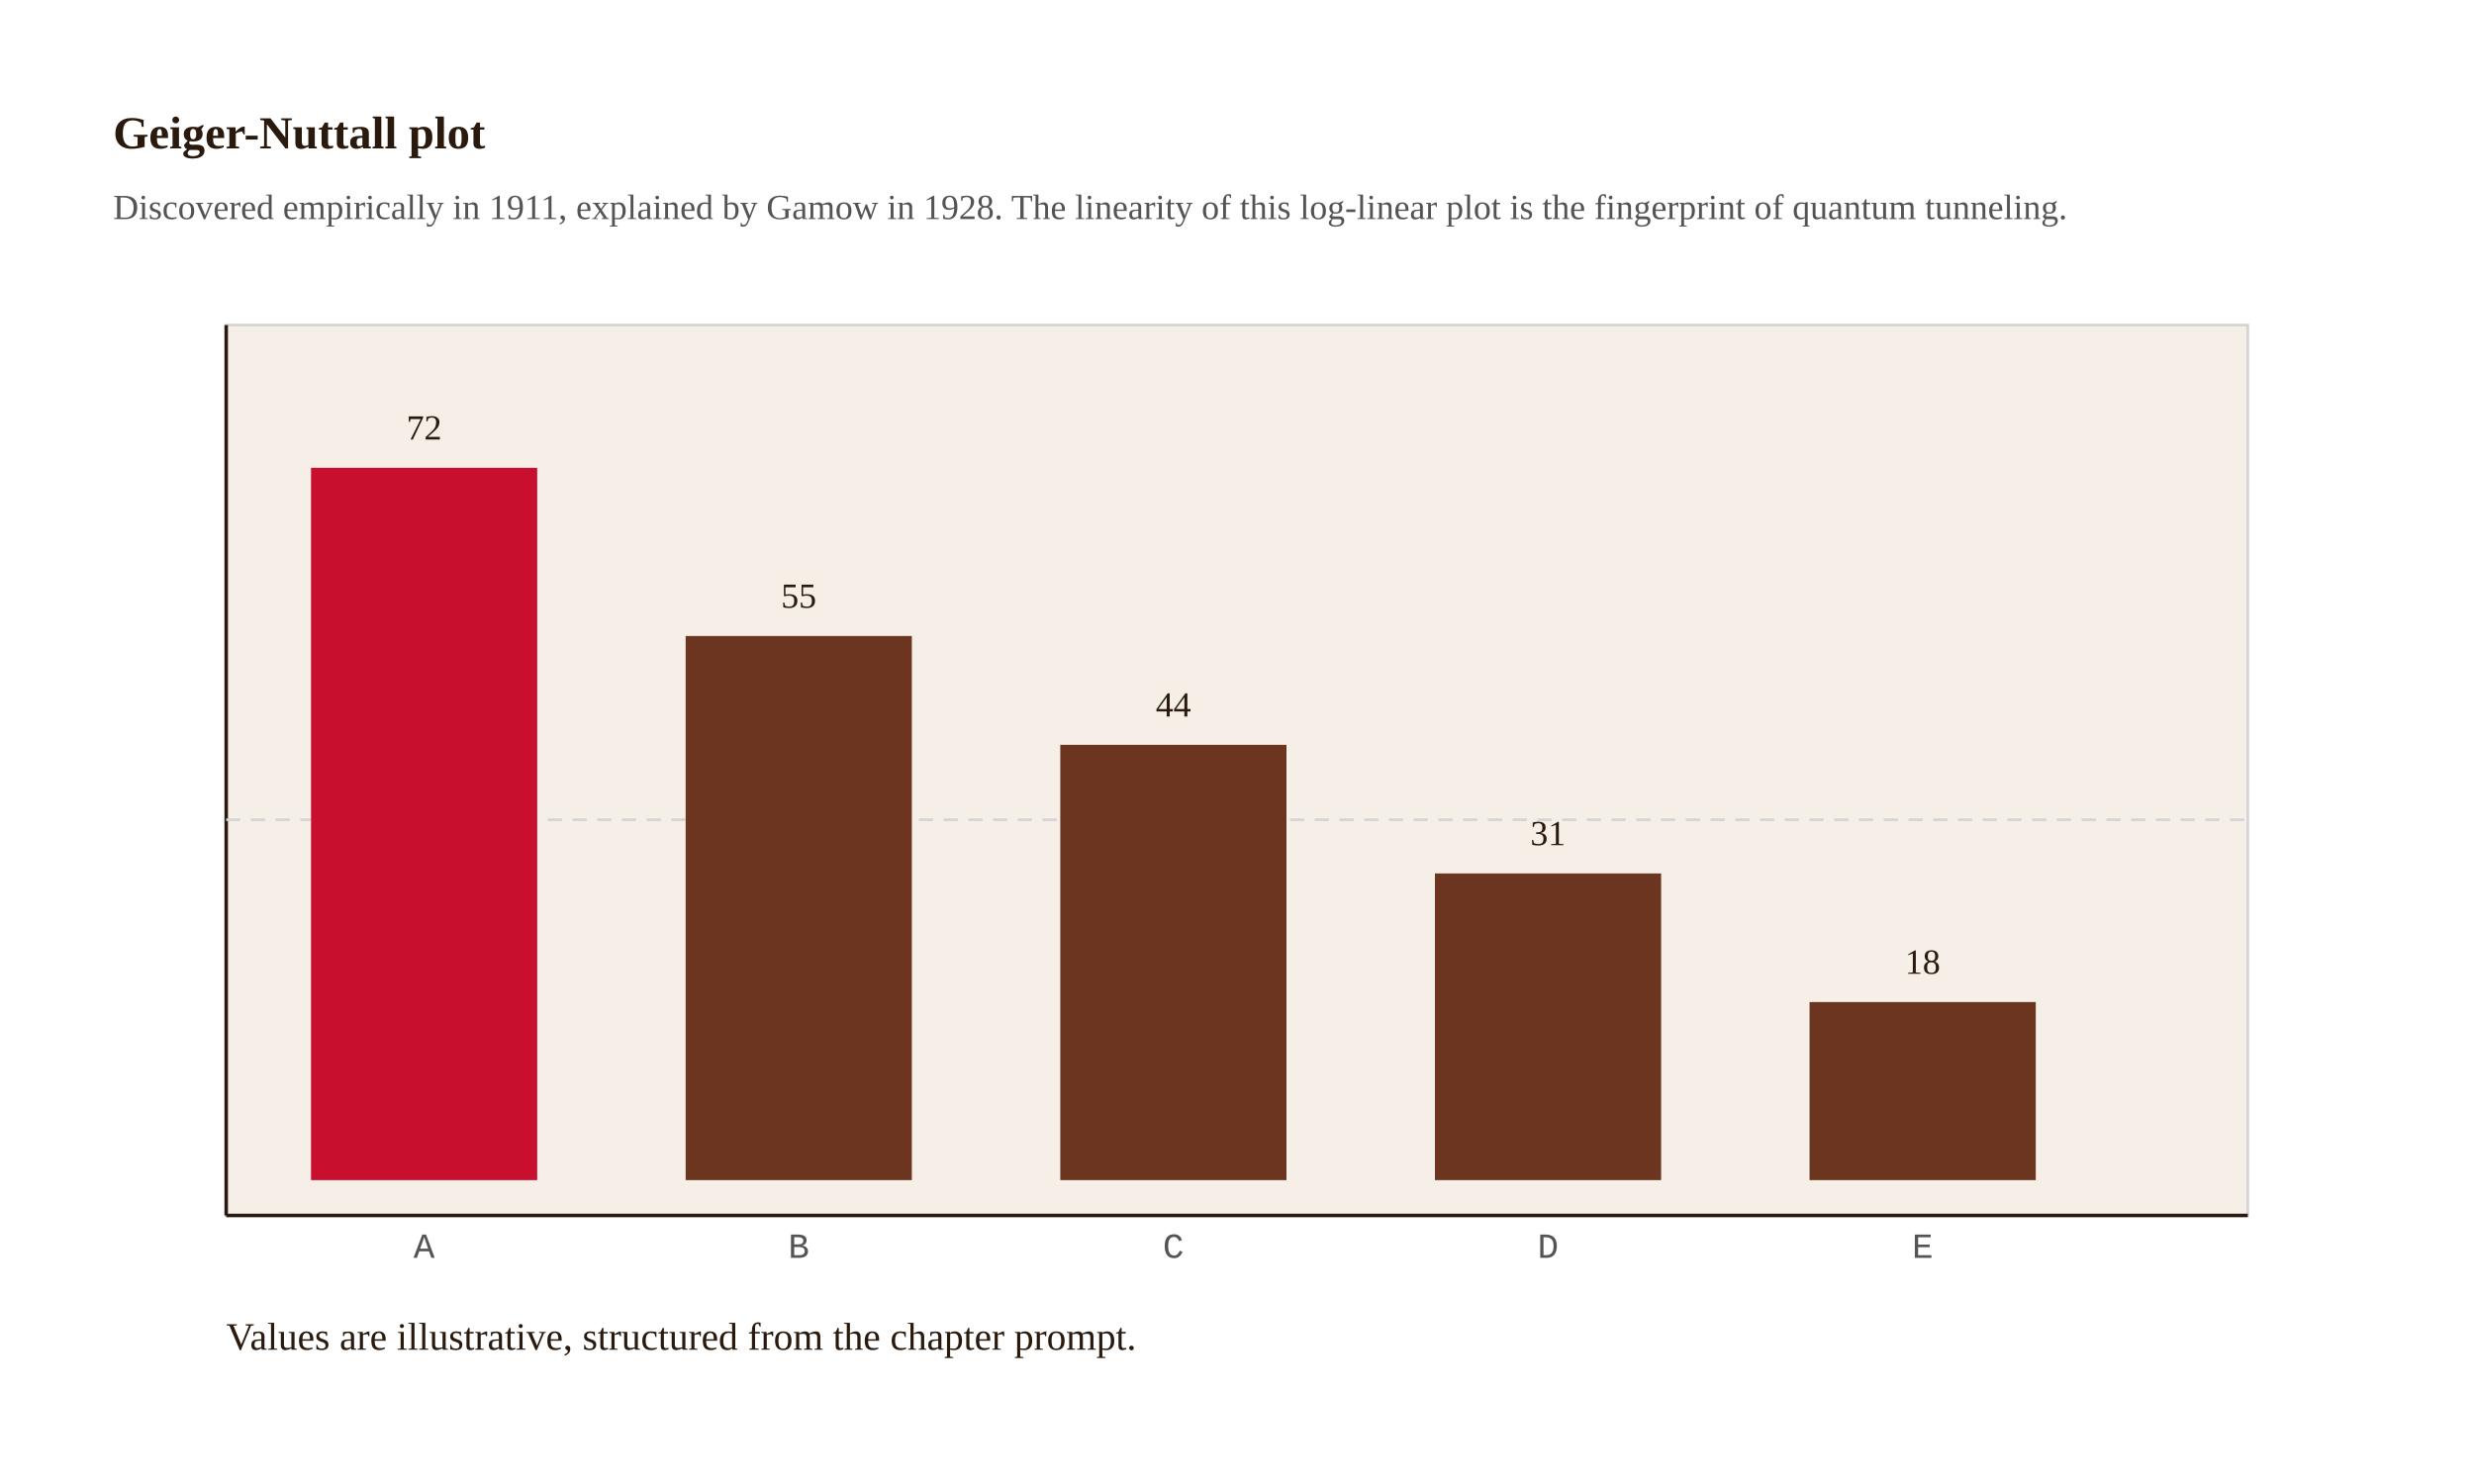
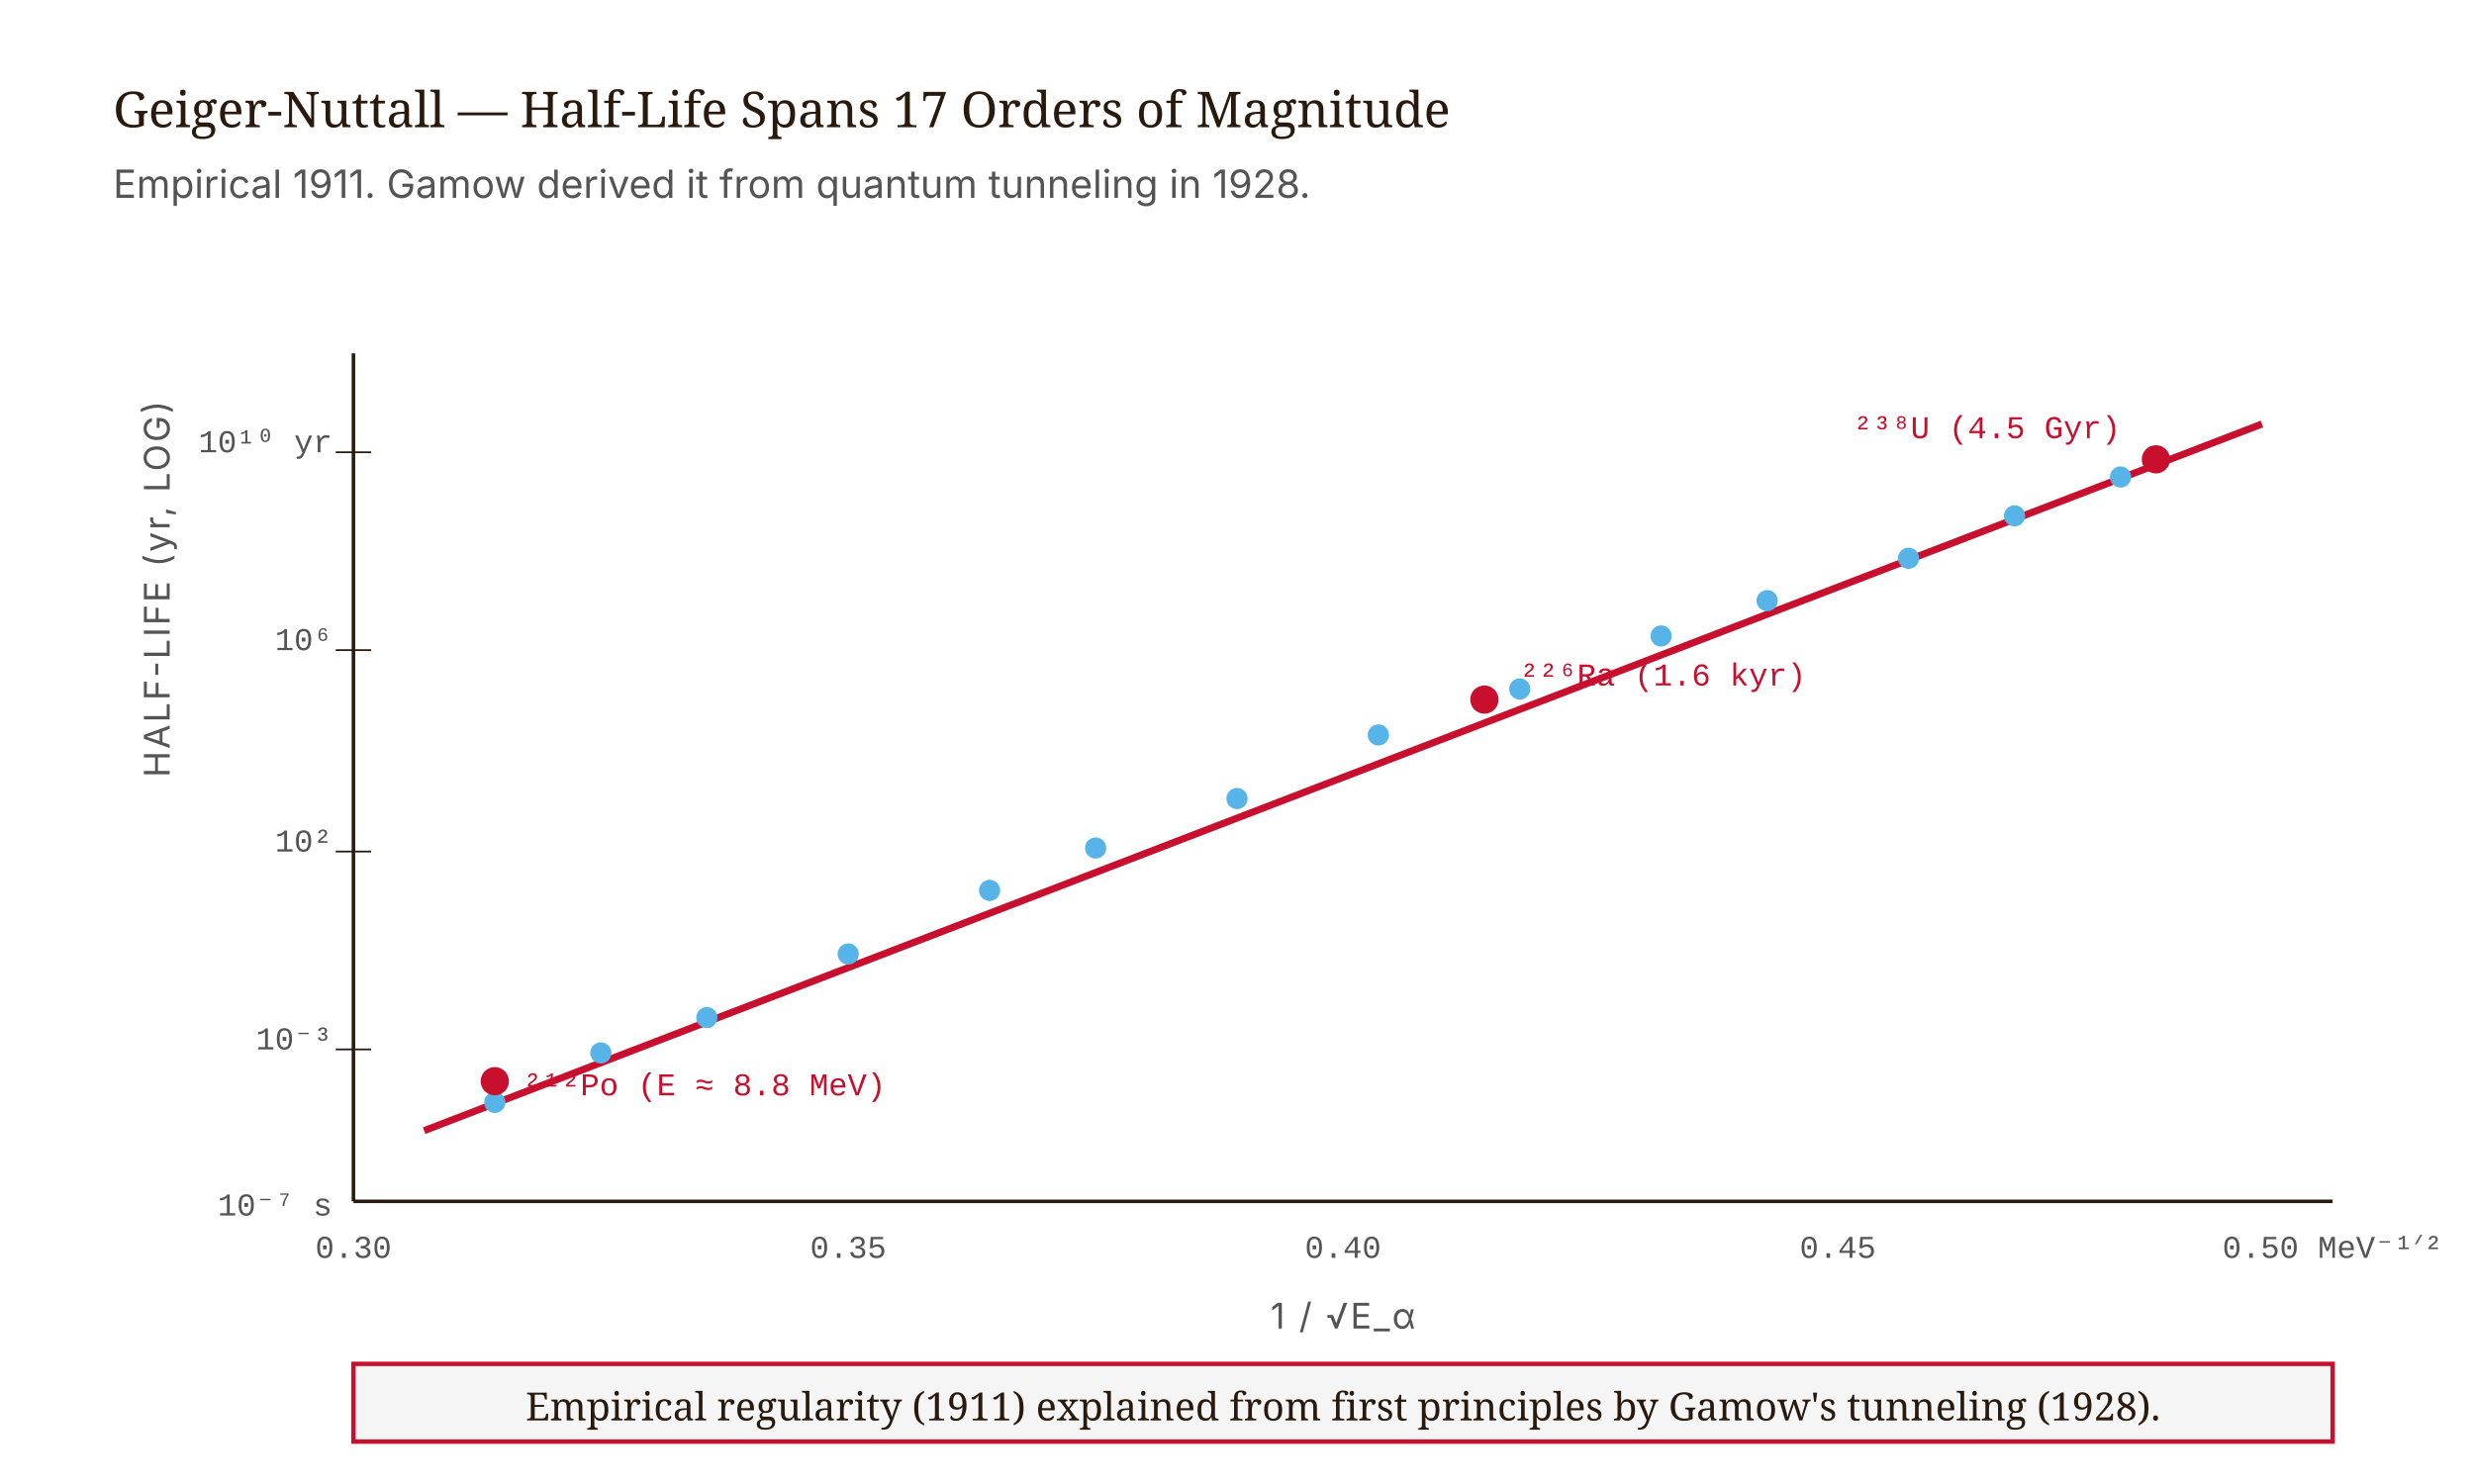
- <svg xmlns="http://www.w3.org/2000/svg" viewBox="0 0 700 420" role="img" aria-labelledby="title desc">
-   <defs>
-     <marker id="arrow" markerWidth="8" markerHeight="6" refX="7" refY="3" orient="auto">
-       <polygon points="0 0, 8 3, 0 6" fill="#2a1a0e" />
-     </marker>
-   </defs>
+ <svg xmlns="http://www.w3.org/2000/svg" viewBox="0 0 700 420" role="img" aria-labelledby="fig-title">
  <rect x="0" y="0" width="700" height="420" fill="#FFFFFF" />
-   <text x="32" y="42" font-family="'EB Garamond', Georgia, 'Times New Roman', serif" font-size="13" font-weight="bold" fill="#2a1a0e">Geiger-Nuttall plot </text>
-   <text x="32" y="62" font-family="'EB Garamond', Georgia, 'Times New Roman', serif" font-size="10" fill="#545454">Discovered empirically in 1911, explained by Gamow in 1928. The linearity of this log-linear plot is the fingerprint of quantum tunneling.</text>
-   <rect x="64" y="92" width="572" height="252" fill="#F5EFE8" stroke="#D4D4D4" stroke-width="0.75" />
-   <line x1="64" y1="344" x2="636" y2="344" stroke="#2a1a0e" stroke-width="1" />
-   <line x1="64" y1="92" x2="64" y2="344" stroke="#2a1a0e" stroke-width="1" />
-   <line x1="64" y1="232" x2="636" y2="232" stroke="#D4D4D4" stroke-width="0.75" stroke-dasharray="4 3" />
-   <rect x="88" y="132.4" width="64" height="201.6" fill="#C8102E" />
-   <text x="120" y="356" text-anchor="middle" font-family="'IBM Plex Mono', 'Courier New', monospace" font-size="10" letter-spacing="0.08em" fill="#545454">A</text>
-   <text x="120" y="124.4" text-anchor="middle" font-family="'EB Garamond', Georgia, 'Times New Roman', serif" font-size="10" fill="#2a1a0e">72</text>
-   <rect x="194" y="180" width="64" height="154" fill="#6B3520" />
-   <text x="226" y="356" text-anchor="middle" font-family="'IBM Plex Mono', 'Courier New', monospace" font-size="10" letter-spacing="0.08em" fill="#545454">B</text>
-   <text x="226" y="172" text-anchor="middle" font-family="'EB Garamond', Georgia, 'Times New Roman', serif" font-size="10" fill="#2a1a0e">55</text>
-   <rect x="300" y="210.8" width="64" height="123.2" fill="#6B3520" />
-   <text x="332" y="356" text-anchor="middle" font-family="'IBM Plex Mono', 'Courier New', monospace" font-size="10" letter-spacing="0.08em" fill="#545454">C</text>
-   <text x="332" y="202.8" text-anchor="middle" font-family="'EB Garamond', Georgia, 'Times New Roman', serif" font-size="10" fill="#2a1a0e">44</text>
-   <rect x="406" y="247.2" width="64" height="86.8" fill="#6B3520" />
-   <text x="438" y="356" text-anchor="middle" font-family="'IBM Plex Mono', 'Courier New', monospace" font-size="10" letter-spacing="0.08em" fill="#545454">D</text>
-   <text x="438" y="239.2" text-anchor="middle" font-family="'EB Garamond', Georgia, 'Times New Roman', serif" font-size="10" fill="#2a1a0e">31</text>
-   <rect x="512" y="283.6" width="64" height="50.4" fill="#6B3520" />
-   <text x="544" y="356" text-anchor="middle" font-family="'IBM Plex Mono', 'Courier New', monospace" font-size="10" letter-spacing="0.08em" fill="#545454">E</text>
-   <text x="544" y="275.6" text-anchor="middle" font-family="'EB Garamond', Georgia, 'Times New Roman', serif" font-size="10" fill="#2a1a0e">18</text>
-   <text x="64" y="382" font-family="'EB Garamond', Georgia, 'Times New Roman', serif" font-size="11" fill="#2a1a0e">Values are illustrative, structured from the chapter prompt.</text>
+   <text x="32" y="36" font-family="'EB Garamond', 'Garamond', Georgia, serif" font-size="14" fill="#2a1a0e">Geiger-Nuttall — Half-Life Spans 17 Orders of Magnitude</text>
+   <text x="32" y="56" font-family="'Inter', -apple-system, 'Helvetica Neue', sans-serif" font-size="11" fill="#545454">Empirical 1911. Gamow derived it from quantum tunneling in 1928.</text>
+   <line x1="100" y1="340" x2="660" y2="340" stroke="#2a1a0e" stroke-width="1" />
+   <line x1="100" y1="100" x2="100" y2="340" stroke="#2a1a0e" stroke-width="1" />
+   <g font-family="'JetBrains Mono', 'Fira Code', 'Courier New', monospace" font-size="9" fill="#545454" text-anchor="end">
+     <text x="94" y="344">10⁻⁷ s</text>
+     <text x="94" y="297">10⁻³</text>
+     <text x="94" y="241">10²</text>
+     <text x="94" y="184">10⁶</text>
+     <text x="94" y="128">10¹⁰ yr</text>
+   </g>
+   <g stroke="#2a1a0e" stroke-width="0.5">
+     <line x1="95" y1="297" x2="105" y2="297" />
+     <line x1="95" y1="241" x2="105" y2="241" />
+     <line x1="95" y1="184" x2="105" y2="184" />
+     <line x1="95" y1="128" x2="105" y2="128" />
+   </g>
+   <text x="48" y="220" font-family="'Inter', -apple-system, 'Helvetica Neue', sans-serif" font-size="10" fill="#545454" letter-spacing="0.06em" transform="rotate(-90 48 220)">HALF-LIFE (yr, LOG)</text>
+   <g font-family="'JetBrains Mono', 'Fira Code', 'Courier New', monospace" font-size="9" fill="#545454" text-anchor="middle">
+     <text x="100" y="356">0.30</text>
+     <text x="240" y="356">0.35</text>
+     <text x="380" y="356">0.40</text>
+     <text x="520" y="356">0.45</text>
+     <text x="660" y="356">0.50 MeV⁻¹ᐟ²</text>
+   </g>
+   <text x="380" y="376" text-anchor="middle" font-family="'Inter', -apple-system, 'Helvetica Neue', sans-serif" font-size="10" fill="#545454" letter-spacing="0.06em">1 / √E_α</text>
+   <line x1="120" y1="320" x2="640" y2="120" stroke="#C8102E" stroke-width="2" />
+   <g fill="#56B4E9">
+     <circle cx="140" cy="312" r="3" />
+     <circle cx="170" cy="298" r="3" />
+     <circle cx="200" cy="288" r="3" />
+     <circle cx="240" cy="270" r="3" />
+     <circle cx="280" cy="252" r="3" />
+     <circle cx="310" cy="240" r="3" />
+     <circle cx="350" cy="226" r="3" />
+     <circle cx="390" cy="208" r="3" />
+     <circle cx="430" cy="195" r="3" />
+     <circle cx="470" cy="180" r="3" />
+     <circle cx="500" cy="170" r="3" />
+     <circle cx="540" cy="158" r="3" />
+     <circle cx="570" cy="146" r="3" />
+     <circle cx="600" cy="135" r="3" />
+   </g>
+   <circle cx="140" cy="306" r="4" fill="#C8102E" />
+   <text x="148" y="310" font-family="'JetBrains Mono', 'Fira Code', 'Courier New', monospace" font-size="9" fill="#C8102E">²¹²Po (E ≈ 8.8 MeV)</text>
+   <circle cx="420" cy="198" r="4" fill="#C8102E" />
+   <text x="430" y="194" font-family="'JetBrains Mono', 'Fira Code', 'Courier New', monospace" font-size="9" fill="#C8102E">²²⁶Ra (1.6 kyr)</text>
+   <circle cx="610" cy="130" r="4" fill="#C8102E" />
+   <text x="600" y="124" text-anchor="end" font-family="'JetBrains Mono', 'Fira Code', 'Courier New', monospace" font-size="9" fill="#C8102E">²³⁸U (4.5 Gyr)</text>
+   <rect x="100" y="386" width="560" height="22" fill="#F5F5F5" stroke="#C8102E" stroke-width="1.25" />
+   <text x="380" y="402" text-anchor="middle" font-family="'EB Garamond', 'Garamond', Georgia, serif" font-size="11" fill="#2a1a0e">Empirical regularity (1911) explained from first principles by Gamow's tunneling (1928).</text>
</svg>
